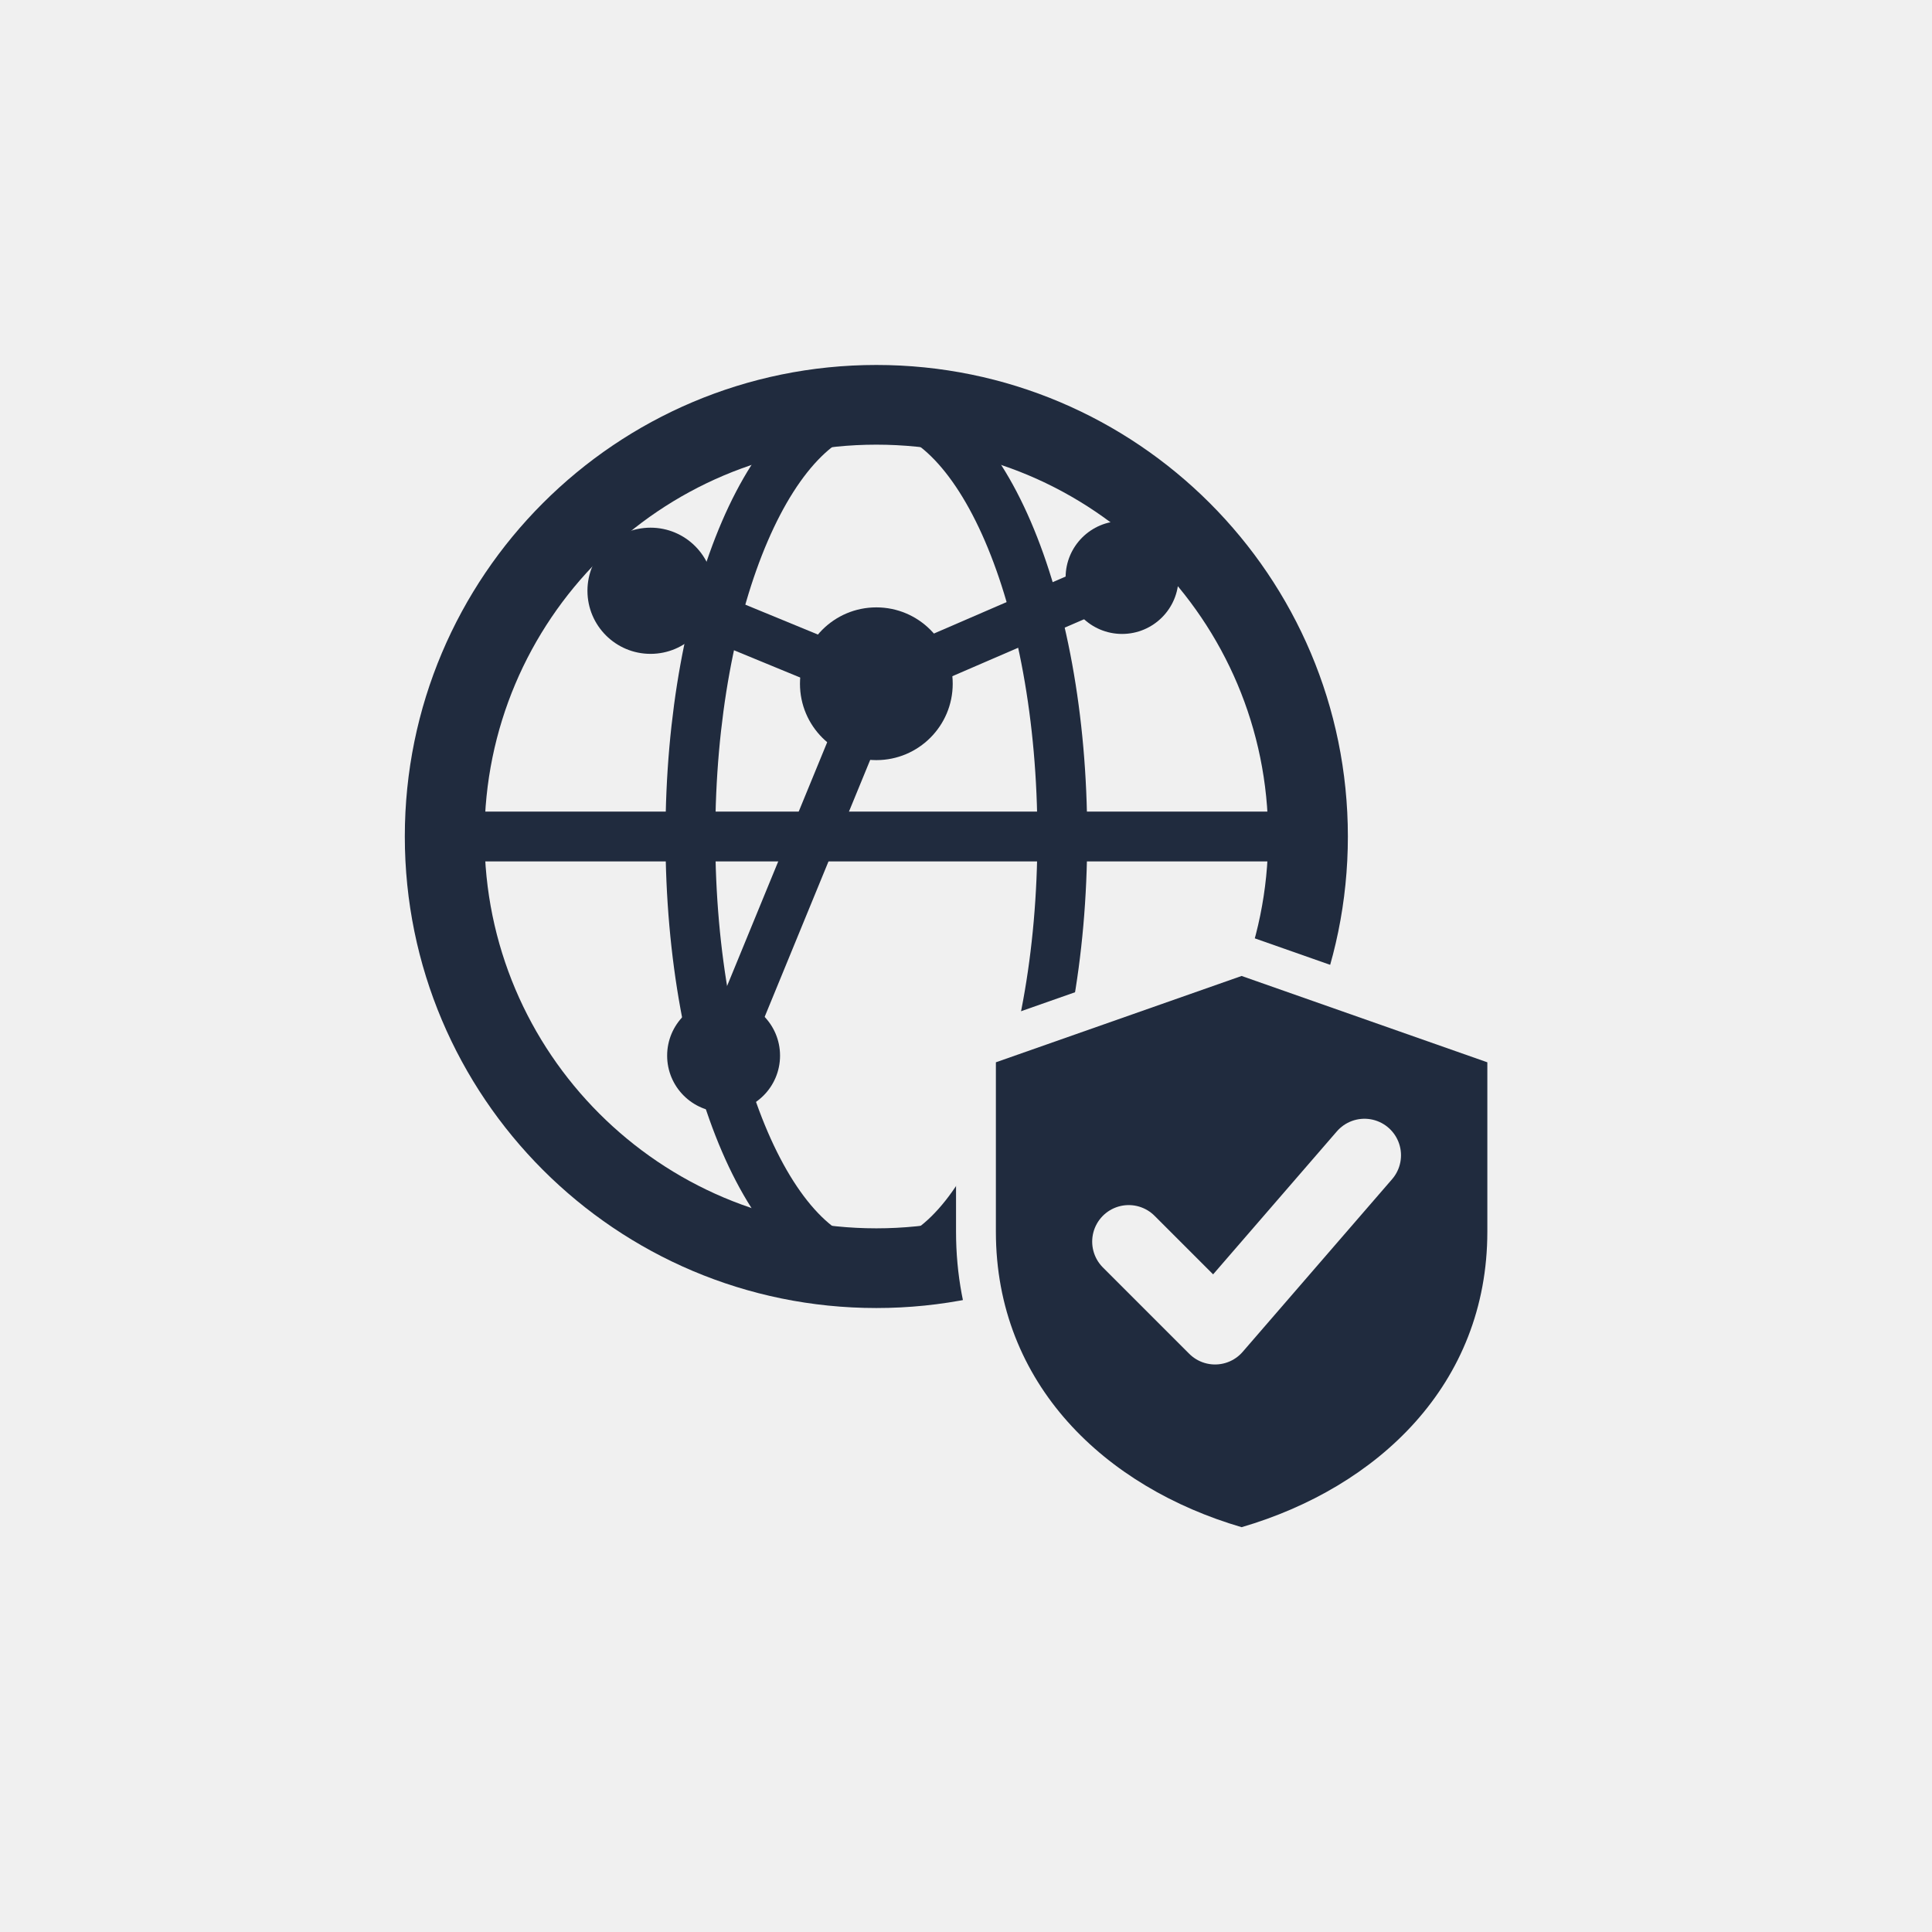
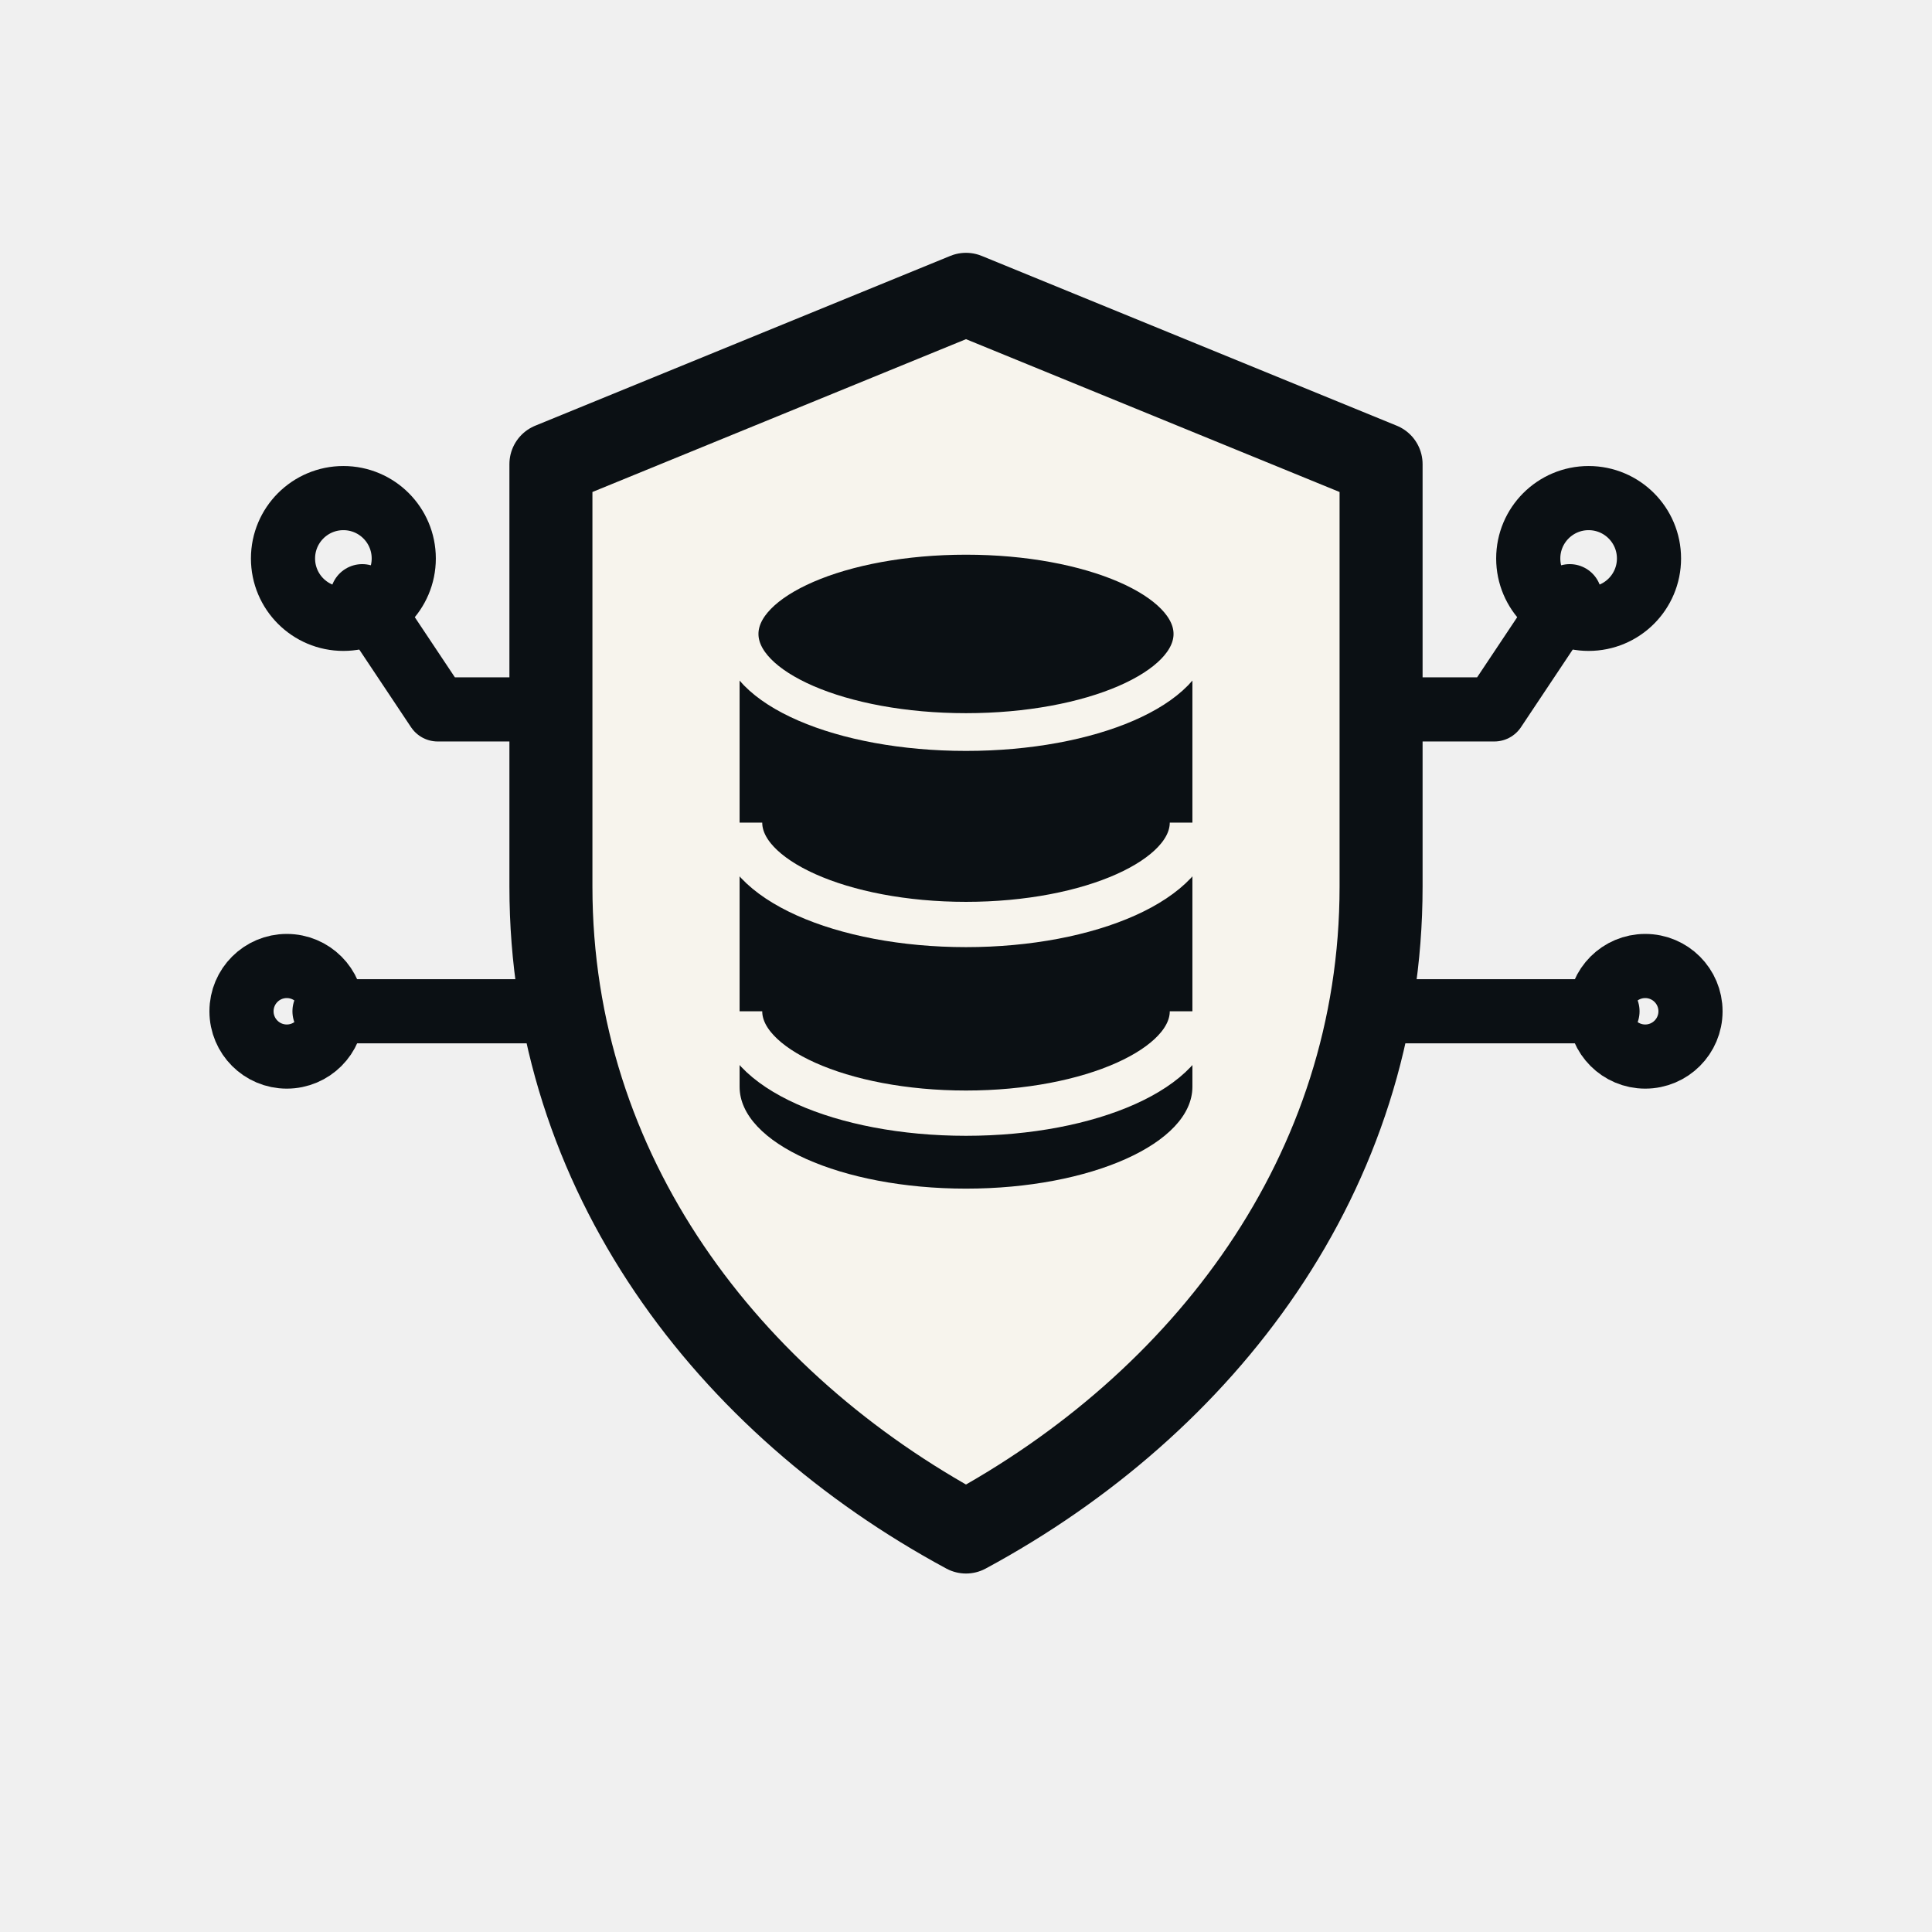
<svg xmlns="http://www.w3.org/2000/svg" width="512" height="512" viewBox="0 0 512 512" role="img" aria-labelledby="title">
-   <g opacity="1" transform="translate(256.000 256.000) scale(8.8) translate(-20.7 -21.9)">
-     <defs>
-       <mask id="m6-g" maskUnits="userSpaceOnUse" x="-4" y="-4" width="48" height="48">
-         <rect x="-4" y="-4" width="48" height="48" fill="white" />
-         <path d="M29 22.2 l7.4 2.6 v5.1 c0 4.6-3.3 7.7-7.4 8.9 -4.1-1.2-7.4-4.3-7.4-8.9 v-5.1 Z" fill="black" stroke="black" stroke-width="2.4" stroke-linejoin="round" />
-       </mask>
-       <mask id="m6-s" maskUnits="userSpaceOnUse" x="18" y="18" width="24" height="26">
-         <rect x="18" y="18" width="24" height="26" fill="white" />
-         <path d="M25.6 30.2 l2.6 2.6 4.5-5.2" fill="none" stroke="black" stroke-width="2.2" stroke-linecap="round" stroke-linejoin="round" />
-       </mask>
-     </defs>
-     <g mask="url(#m6-g)">
-       <g fill="none" stroke-linecap="round" stroke-linejoin="round">
-         <circle cx="18" cy="18" r="13" stroke="#202B3E" stroke-width="2.4" />
-         <ellipse cx="18" cy="18" rx="5.6" ry="13" stroke="#202B3E" stroke-width="1.5" opacity="1" />
-         <path d="M5.4 18h25.2" stroke="#202B3E" stroke-width="1.5" opacity="1" />
-         <path d="M11.2 10.6L18 13.4L25.4 10.2M18 13.4L13.4 24.6" stroke="#202B3E" stroke-width="1.4" />
-       </g>
-       <g fill="#202B3E">
-         <circle cx="11.2" cy="10.6" r="1.9" />
-         <circle cx="25.4" cy="10.2" r="1.7" />
-         <circle cx="13.4" cy="24.6" r="1.7" />
-       </g>
-       <circle cx="18" cy="13.4" r="2.3" fill="#202B3E" />
+   <g transform="translate(56 48) scale(10)">
+     <g fill="none" stroke="#0B1014" stroke-width="1.7" stroke-linecap="round" stroke-linejoin="round">
+       <path d="M9 14H6l-2-3M9 22H3M31 14h3l2-3M31 22h6" />
+       <circle cx="3.5" cy="10" r="1.6" />
+       <circle cx="2" cy="22" r="1.2" />
+       <circle cx="36.5" cy="10" r="1.6" />
+       <circle cx="38" cy="22" r="1.2" />
    </g>
-     <path d="M29 22.2 l7.4 2.6 v5.1 c0 4.6-3.3 7.7-7.4 8.9 -4.1-1.2-7.4-4.3-7.4-8.9 v-5.1 Z" fill="#202B3E" mask="url(#m6-s)" />
+     <path d="M20 3 31 7.5v11.2c0 7.6-4.7 13.7-11 17.1C13.7 32.4 9 26.3 9 18.7V7.5Z" fill="#F7F4ED" stroke="#0B1014" stroke-width="2.2" stroke-linejoin="round" />
+     <path d="M14 12v12c0 1.5 2.7 2.7 6 2.7s6-1.2 6-2.7V12Z" fill="#0B1014" />
+     <ellipse cx="20" cy="12" rx="6" ry="2.6" fill="#0B1014" stroke="#F7F4ED" stroke-width="1" />
+     <path d="M14 17c0 1.5 2.7 2.7 6 2.7s6-1.2 6-2.7M14 22c0 1.5 2.7 2.7 6 2.7s6-1.2 6-2.7" fill="none" stroke="#F7F4ED" stroke-width="1.2" />
  </g>
</svg>
